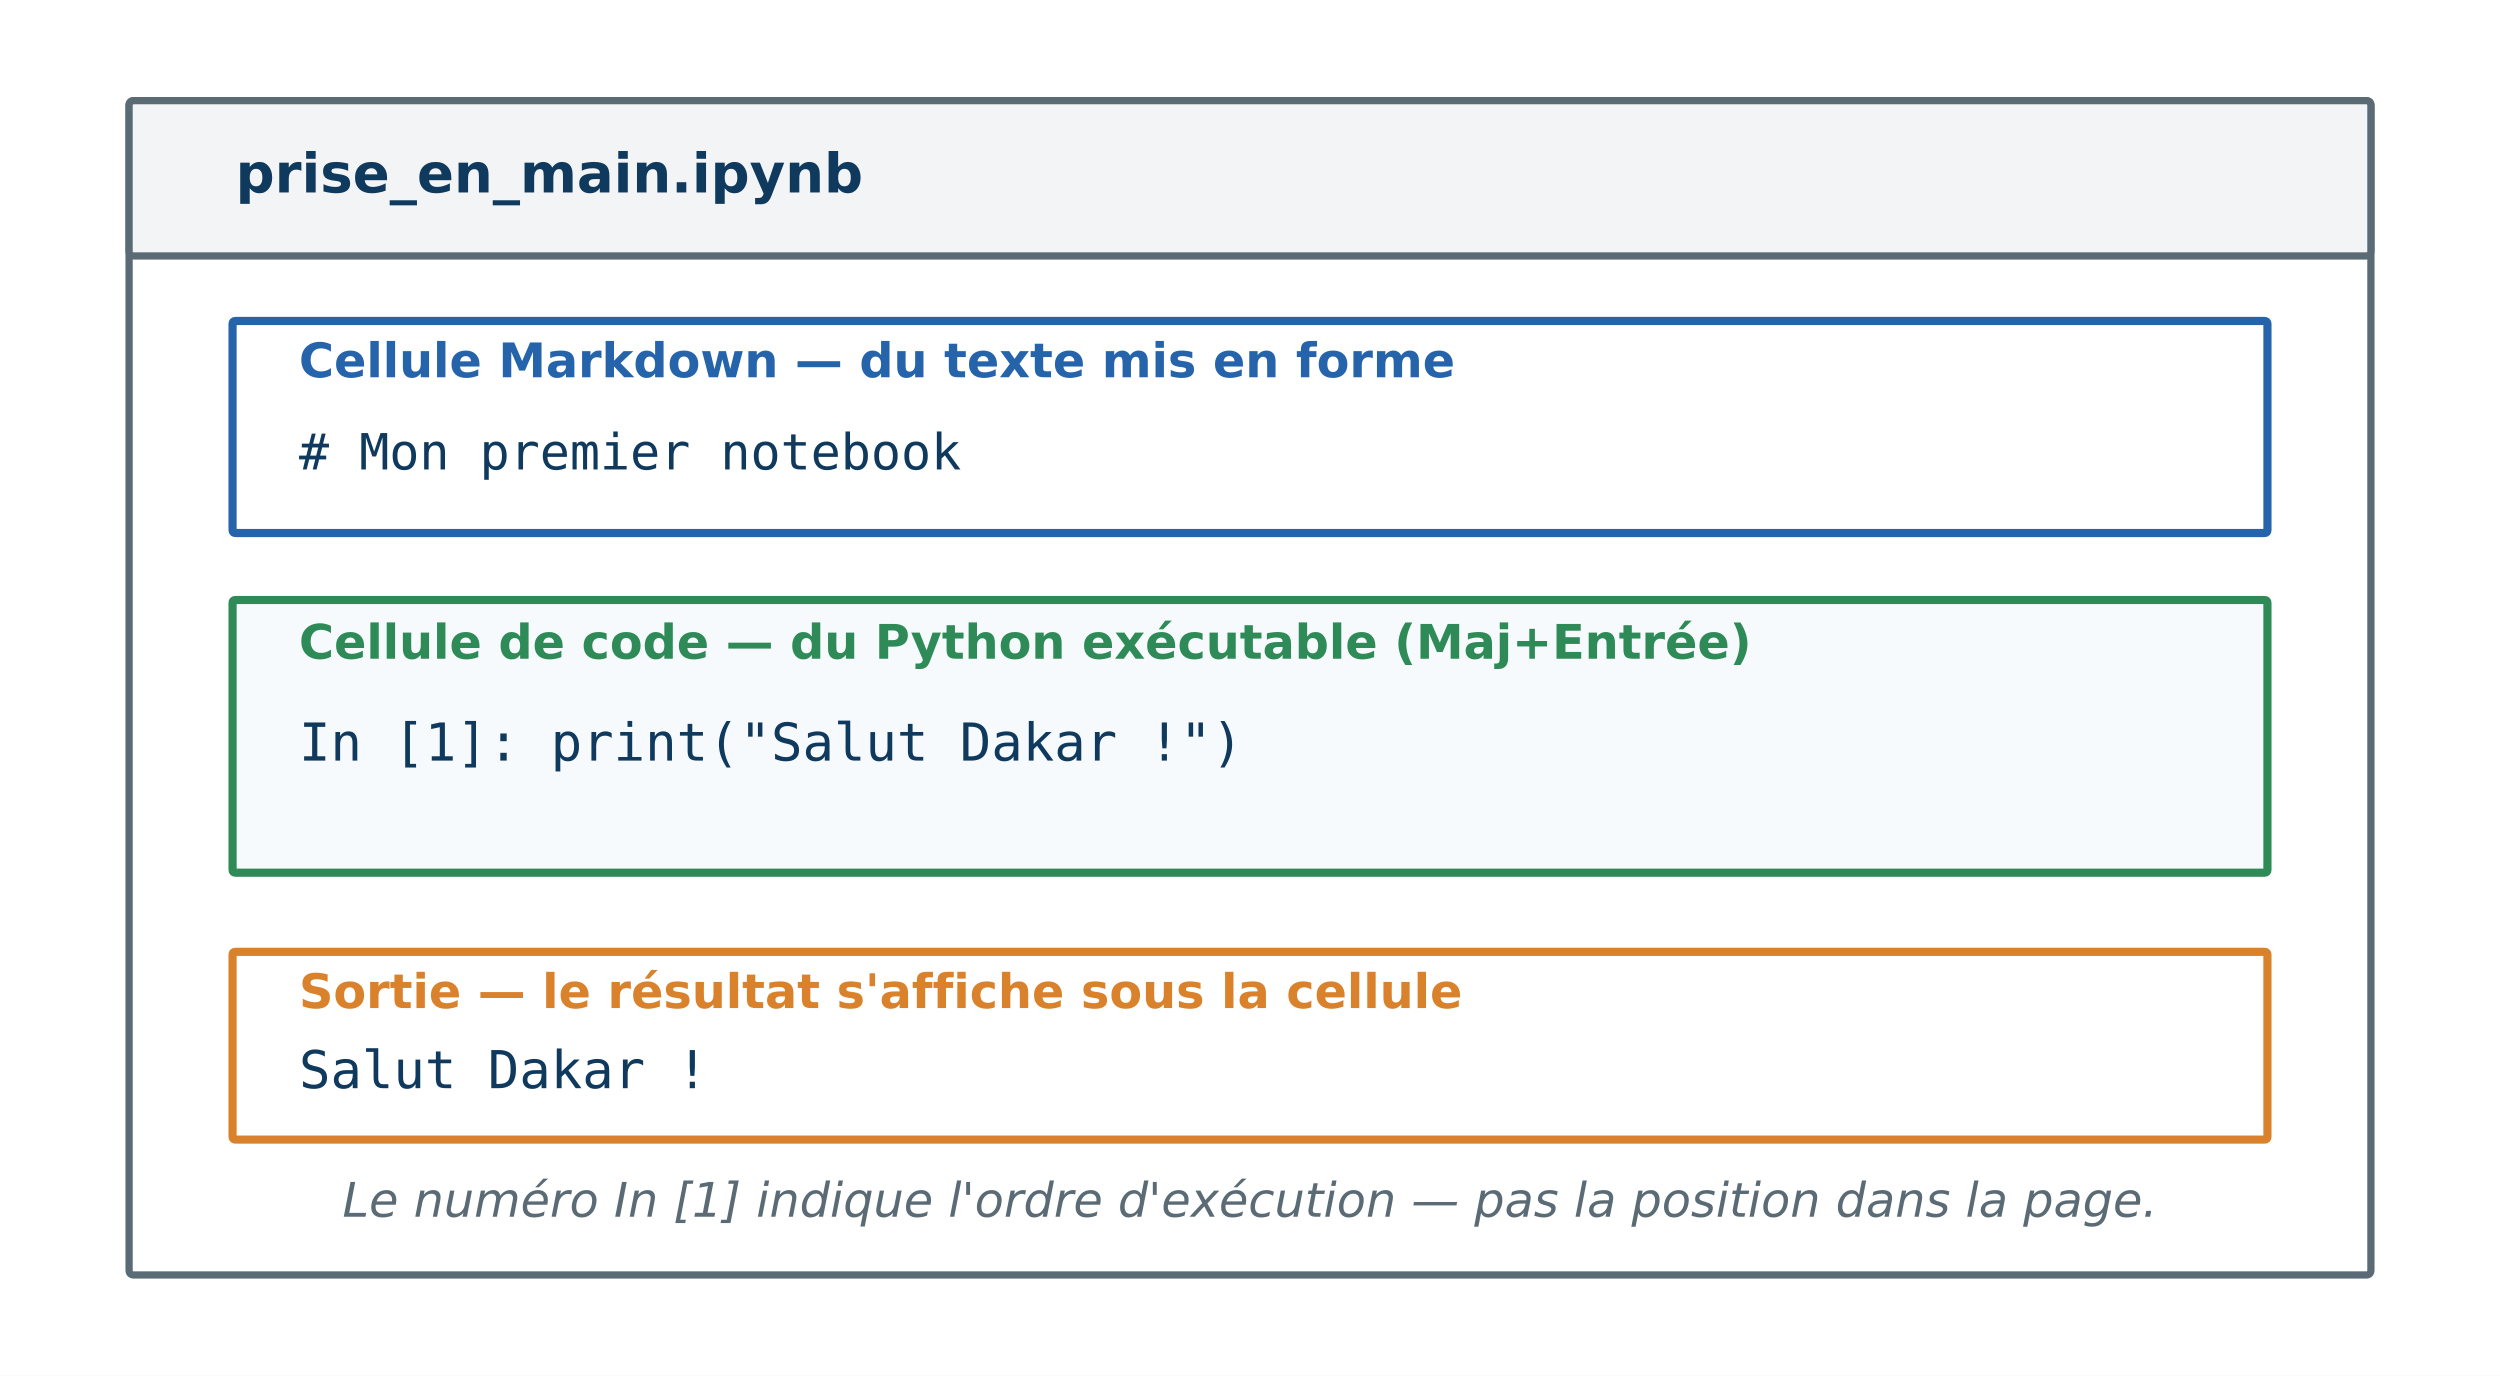
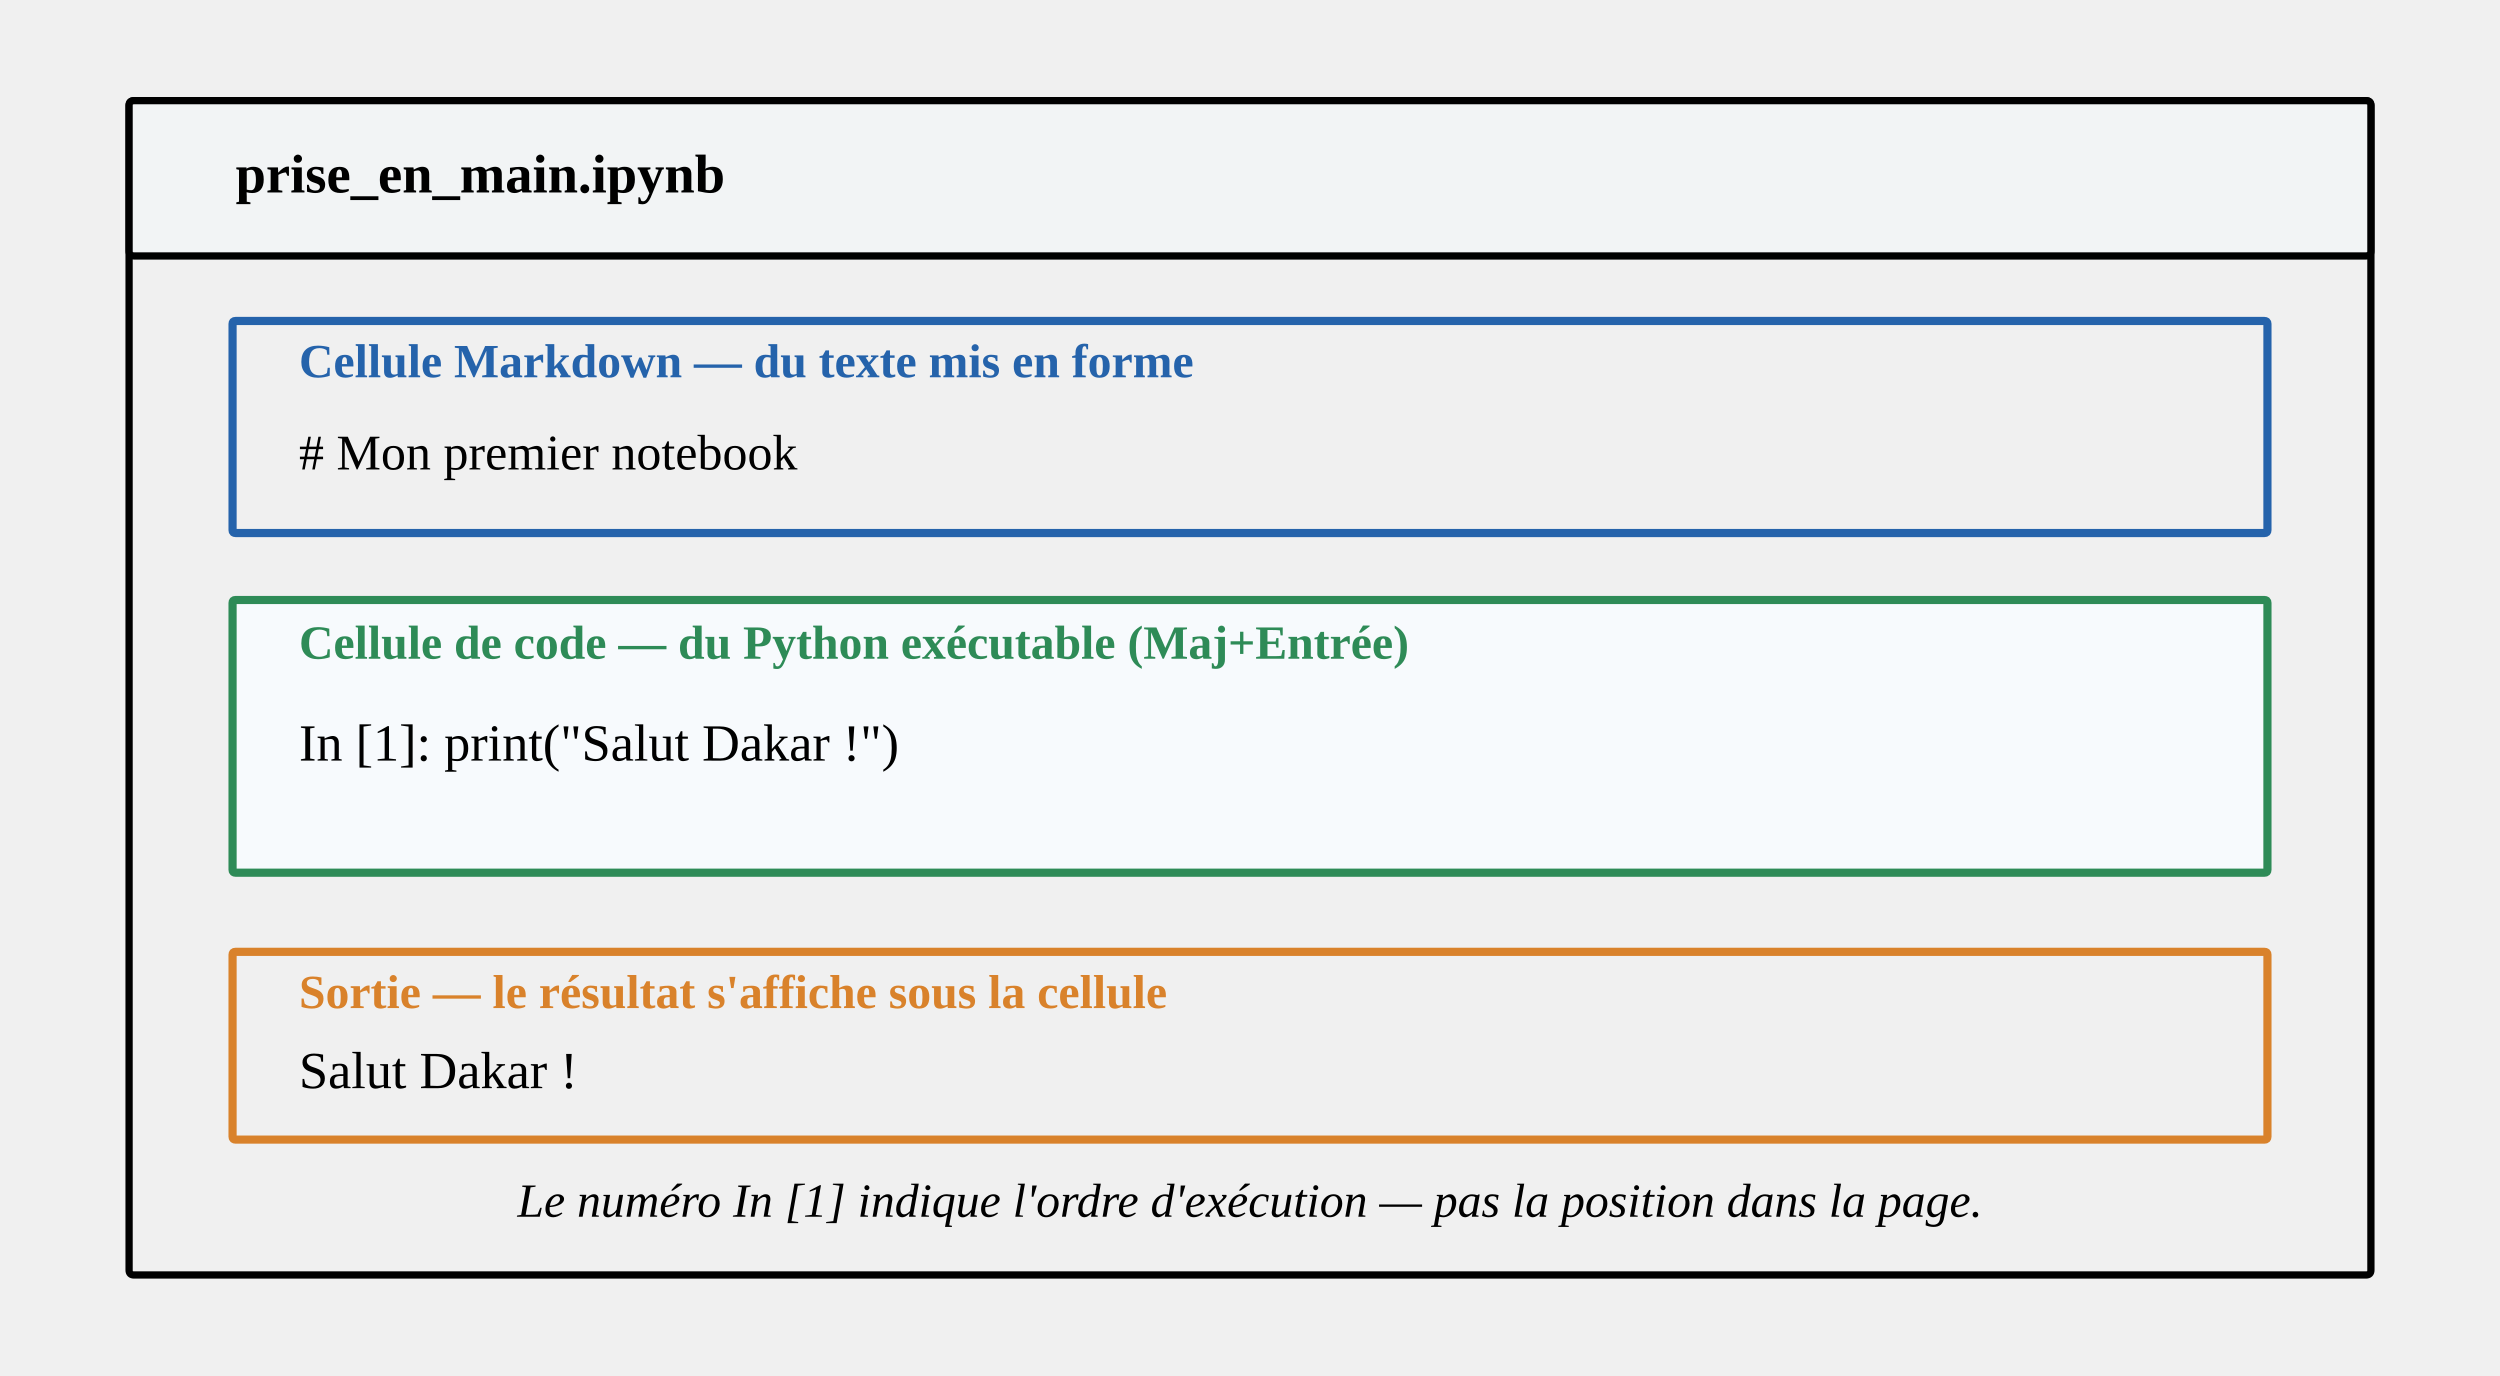
<svg xmlns="http://www.w3.org/2000/svg" width="550.08pt" height="302.688pt" viewBox="0 0 550.08 302.688" version="1.1">
  <defs>
    <style type="text/css">*{stroke-linejoin: round; stroke-linecap: butt}</style>
  </defs>
  <g id="figure_1">
    <g id="patch_1">
-       <path d="M 0 302.688  L 550.08 302.688  L 550.08 0  L 0 0  z " style="fill: #ffffff" />
+       <path d="M 0 302.688  L 550.08 302.688  L 550.08 0  L 0 0  z " style="fill: none" />
    </g>
    <g id="axes_1">
      <g id="patch_2">
-         <path d="M 29.52 280.54  L 520.56 280.54  Q 521.676 280.54 521.676 279.472  L 521.676 23.216  Q 521.676 22.148 520.56 22.148  L 29.52 22.148  Q 28.404 22.148 28.404 23.216  L 28.404 279.472  Q 28.404 280.54 29.52 280.54  z " clip-path="url(#pbd17185ff7)" style="fill: #ffffff; stroke: #5a6b75; stroke-width: 1.6; stroke-linejoin: miter" />
+         <path d="M 29.52 280.54  L 520.56 280.54  Q 521.676 280.54 521.676 279.472  L 521.676 23.216  Q 521.676 22.148 520.56 22.148  L 29.52 22.148  Q 28.404 22.148 28.404 23.216  L 28.404 279.472  Q 28.404 280.54 29.52 280.54  z " clip-path="url(#pbd17185ff7)" style="fill: none; stroke: currentColor; stroke-width: 1.6; stroke-linejoin: miter" />
      </g>
      <g id="patch_3">
-         <path d="M 29.52 56.316  L 520.56 56.316  Q 521.676 56.316 521.676 55.248  L 521.676 23.216  Q 521.676 22.148 520.56 22.148  L 29.52 22.148  Q 28.404 22.148 28.404 23.216  L 28.404 55.248  Q 28.404 56.316 29.52 56.316  z " clip-path="url(#pbd17185ff7)" style="fill: #f2f4f5; stroke: #5a6b75; stroke-width: 1.6; stroke-linejoin: miter" />
+         <path d="M 29.52 56.316  L 520.56 56.316  Q 521.676 56.316 521.676 55.248  L 521.676 23.216  Q 521.676 22.148 520.56 22.148  L 29.52 22.148  Q 28.404 22.148 28.404 23.216  L 28.404 55.248  Q 28.404 56.316 29.52 56.316  z " clip-path="url(#pbd17185ff7)" style="fill: #f2f4f5; stroke: currentColor; stroke-width: 1.6; stroke-linejoin: miter" />
      </g>
      <g id="patch_4">
-         <path d="M 51.84 117.283  L 498.24 117.283  Q 498.91 117.283 498.91 116.643  L 498.91 71.264  Q 498.91 70.623 498.24 70.623  L 51.84 70.623  Q 51.17 70.623 51.17 71.264  L 51.17 116.643  Q 51.17 117.283 51.84 117.283  z " clip-path="url(#pbd17185ff7)" style="fill: #ffffff; stroke: #2563ab; stroke-width: 1.8; stroke-linejoin: miter" />
+         <path d="M 51.84 117.283  L 498.24 117.283  Q 498.91 117.283 498.91 116.643  L 498.91 71.264  Q 498.91 70.623 498.24 70.623  L 51.84 70.623  Q 51.17 70.623 51.17 71.264  L 51.17 116.643  Q 51.17 117.283 51.84 117.283  z " clip-path="url(#pbd17185ff7)" style="fill: none; stroke: #2563ab; stroke-width: 1.8; stroke-linejoin: miter" />
      </g>
      <g id="patch_5">
        <path d="M 51.84 192.025  L 498.24 192.025  Q 498.91 192.025 498.91 191.384  L 498.91 132.659  Q 498.91 132.018 498.24 132.018  L 51.84 132.018  Q 51.17 132.018 51.17 132.659  L 51.17 191.384  Q 51.17 192.025 51.84 192.025  z " clip-path="url(#pbd17185ff7)" style="fill: #f7fafd; stroke: #2e8b57; stroke-width: 1.8; stroke-linejoin: miter" />
      </g>
      <g id="patch_6">
-         <path d="M 51.84 250.75  L 498.24 250.75  Q 498.91 250.75 498.91 250.109  L 498.91 210.069  Q 498.91 209.429 498.24 209.429  L 51.84 209.429  Q 51.17 209.429 51.17 210.069  L 51.17 250.109  Q 51.17 250.75 51.84 250.75  z " clip-path="url(#pbd17185ff7)" style="fill: #ffffff; stroke: #d9822b; stroke-width: 1.8; stroke-linejoin: miter" />
+         <path d="M 51.84 250.75  L 498.24 250.75  Q 498.91 250.75 498.91 250.109  L 498.91 210.069  Q 498.91 209.429 498.24 209.429  L 51.84 209.429  Q 51.17 209.429 51.17 210.069  L 51.17 250.109  Q 51.17 250.75 51.84 250.75  z " clip-path="url(#pbd17185ff7)" style="fill: none; stroke: #d9822b; stroke-width: 1.8; stroke-linejoin: miter" />
      </g>
      <g id="text_1">
-         <text style="font-weight: 700; font-size: 12px; font-family: 'DejaVu Sans'; text-anchor: start; fill: #0f3a5e" x="51.84" y="42.35" transform="rotate(-0 51.84 42.34966)">prise_en_main.ipynb</text>
+         <text style="font-weight: 700; font-size: 12px; font-family: inherit; text-anchor: start; fill: currentColor" x="51.84" y="42.35" transform="rotate(-0 51.84 42.34966)">prise_en_main.ipynb</text>
      </g>
      <g id="text_2">
-         <text style="font-weight: 700; font-size: 10.5px; font-family: 'DejaVu Sans'; text-anchor: start; fill: #2563ab" x="65.79" y="83.009" transform="rotate(-0 65.79 83.00907)">Cellule Markdown — du texte mis en forme</text>
+         <text style="font-weight: 700; font-size: 10.5px; font-family: inherit; text-anchor: start; fill: #2563ab" x="65.79" y="83.009" transform="rotate(-0 65.79 83.00907)">Cellule Markdown — du texte mis en forme</text>
      </g>
      <g id="text_3">
-         <text style="font-size: 11px; font-family: 'DejaVu Sans Mono', 'Bitstream Vera Sans Mono', 'Computer Modern Typewriter', 'Andale Mono', 'Nimbus Mono L', 'Courier New', 'Courier', 'Fixed', 'Terminal', monospace; text-anchor: start; fill: #0f3a5e" x="65.79" y="103.296" transform="rotate(-0 65.79 103.296)"># Mon premier notebook</text>
+         <text style="font-size: 11px; font-family: inherit; text-anchor: start; fill: currentColor" x="65.79" y="103.296" transform="rotate(-0 65.79 103.296)"># Mon premier notebook</text>
      </g>
      <g id="text_4">
-         <text style="font-weight: 700; font-size: 10.5px; font-family: 'DejaVu Sans'; text-anchor: start; fill: #2e8b57" x="65.79" y="144.938" transform="rotate(-0 65.79 144.9376)">Cellule de code — du Python exécutable (Maj+Entrée)</text>
+         <text style="font-weight: 700; font-size: 10.5px; font-family: inherit; text-anchor: start; fill: #2e8b57" x="65.79" y="144.938" transform="rotate(-0 65.79 144.9376)">Cellule de code — du Python exécutable (Maj+Entrée)</text>
      </g>
      <g id="text_5">
-         <text style="font-size: 11.5px; font-family: 'DejaVu Sans Mono', 'Bitstream Vera Sans Mono', 'Computer Modern Typewriter', 'Andale Mono', 'Nimbus Mono L', 'Courier New', 'Courier', 'Fixed', 'Terminal', monospace; text-anchor: start; fill: #0f3a5e" x="65.79" y="167.36" transform="rotate(-0 65.79 167.36)">In [1]:  print("Salut Dakar !")</text>
+         <text style="font-size: 11.5px; font-family: inherit; text-anchor: start; fill: currentColor" x="65.79" y="167.36" transform="rotate(-0 65.79 167.36)">In [1]:  print("Salut Dakar !")</text>
      </g>
      <g id="text_6">
-         <text style="font-weight: 700; font-size: 10.5px; font-family: 'DejaVu Sans'; text-anchor: start; fill: #d9822b" x="65.79" y="221.814" transform="rotate(-0 65.79 221.8144)">Sortie — le résultat s'affiche sous la cellule</text>
+         <text style="font-weight: 700; font-size: 10.5px; font-family: inherit; text-anchor: start; fill: #d9822b" x="65.79" y="221.814" transform="rotate(-0 65.79 221.8144)">Sortie — le résultat s'affiche sous la cellule</text>
      </g>
      <g id="text_7">
-         <text style="font-size: 11.5px; font-family: 'DejaVu Sans Mono', 'Bitstream Vera Sans Mono', 'Computer Modern Typewriter', 'Andale Mono', 'Nimbus Mono L', 'Courier New', 'Courier', 'Fixed', 'Terminal', monospace; text-anchor: start; fill: #0f3a5e" x="65.79" y="239.432" transform="rotate(-0 65.79 239.432)">Salut Dakar !</text>
+         <text style="font-size: 11.5px; font-family: inherit; text-anchor: start; fill: currentColor" x="65.79" y="239.432" transform="rotate(-0 65.79 239.432)">Salut Dakar !</text>
      </g>
      <g id="text_8">
-         <text style="font-style: italic; font-size: 10.5px; font-family: 'DejaVu Sans'; text-anchor: middle; fill: #5a6b75" x="275.04" y="267.727" transform="rotate(-0 275.04 267.7269)">Le numéro In [1] indique l'ordre d'exécution — pas la position dans la page.</text>
+         <text style="font-style: italic; font-size: 10.5px; font-family: inherit; text-anchor: middle; fill: currentColor" x="275.04" y="267.727" transform="rotate(-0 275.04 267.7269)">Le numéro In [1] indique l'ordre d'exécution — pas la position dans la page.</text>
      </g>
    </g>
  </g>
  <defs>
    <clipPath id="pbd17185ff7">
      <rect x="7.2" y="7.2" width="535.68" height="288.288" />
    </clipPath>
  </defs>
</svg>
